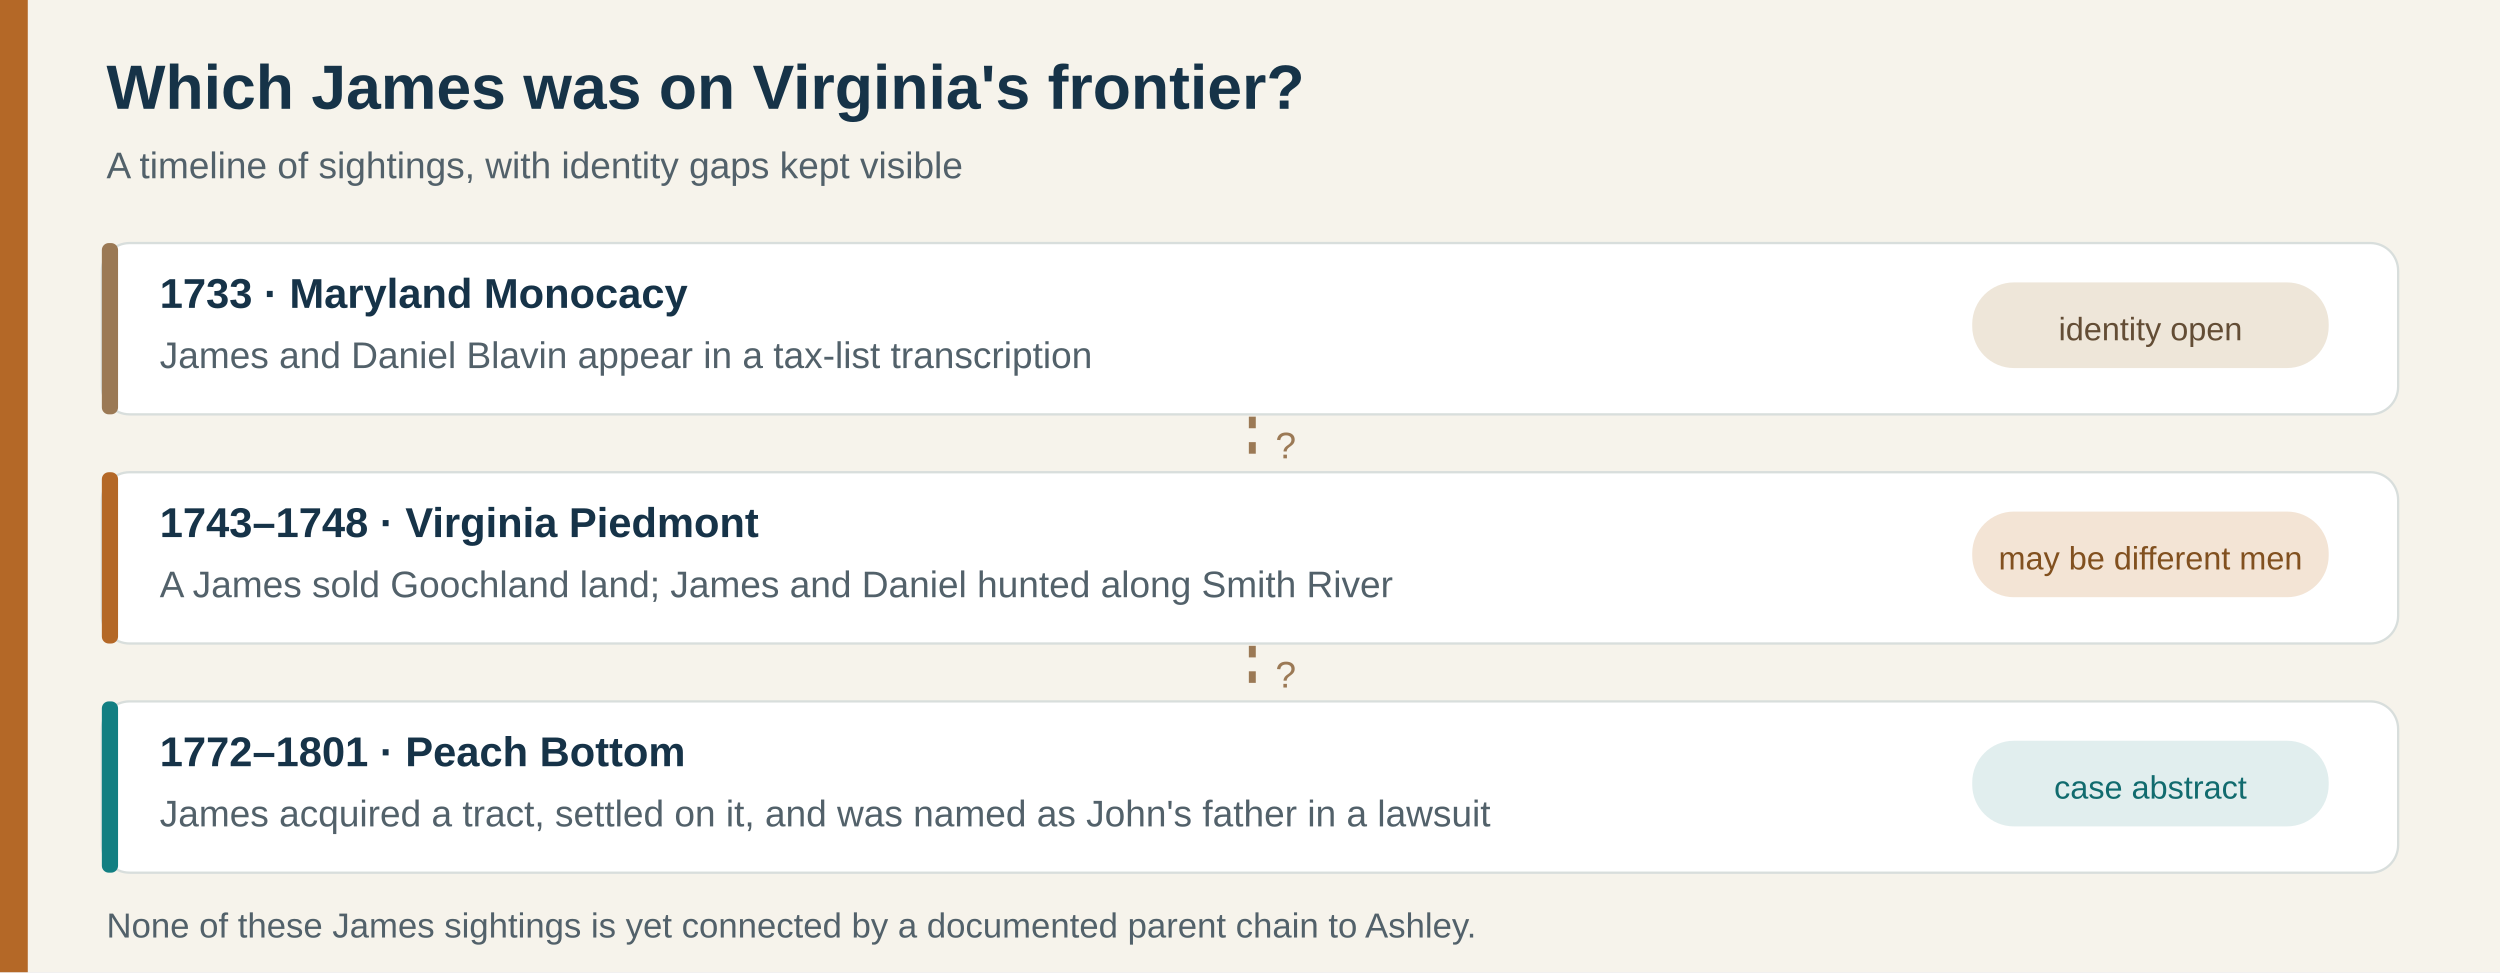
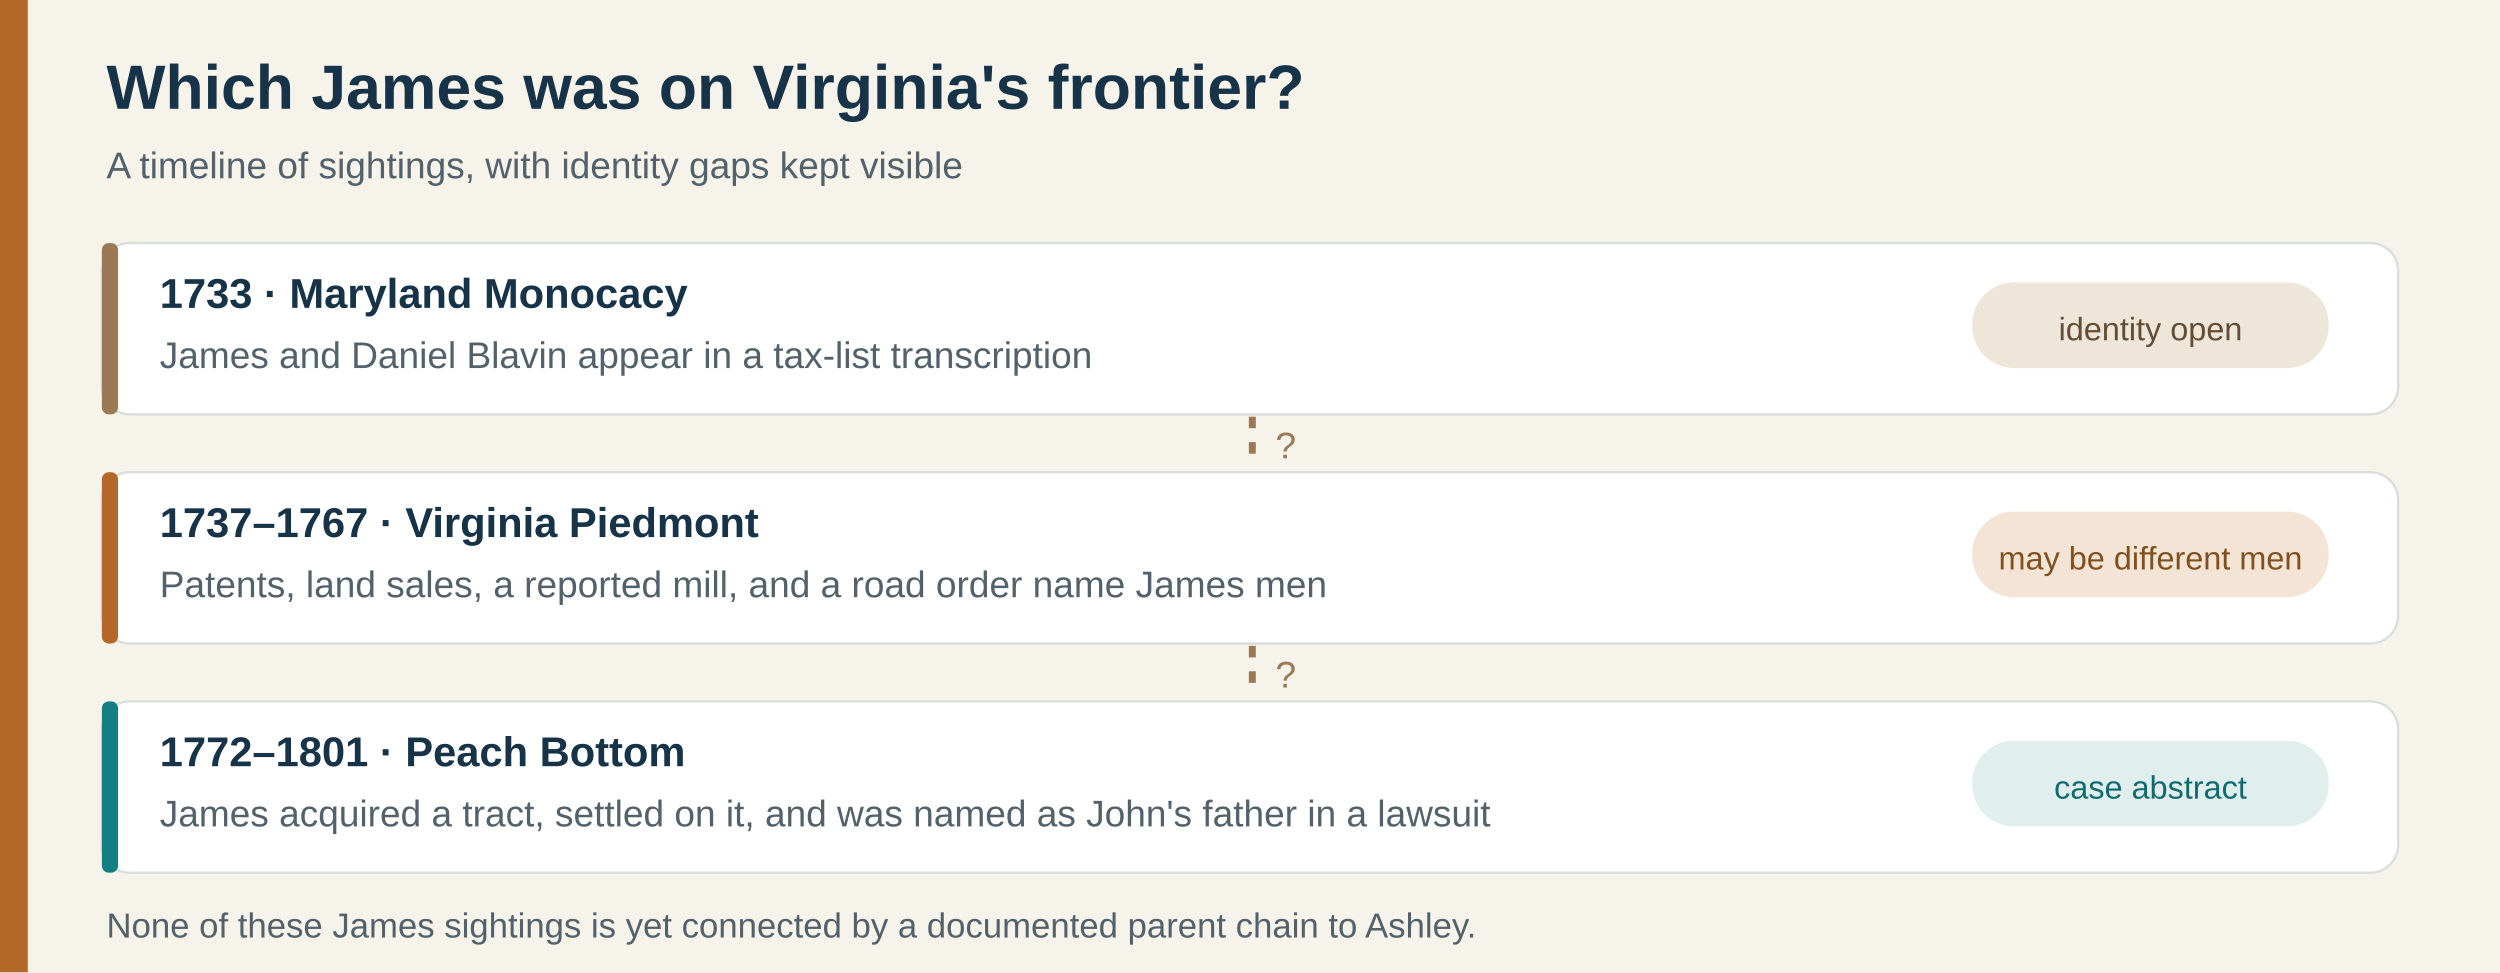
<svg xmlns="http://www.w3.org/2000/svg" width="1080" height="420" viewBox="0 0 1080 420" role="img" aria-labelledby="title desc">
  <rect width="1080" height="420" fill="#f6f3eb" />
  <rect x="0" width="12" height="420" fill="#b46827" />
  <text x="46" y="47" font-family="Segoe UI,Arial,sans-serif" font-size="27" font-weight="700" fill="#163348">Which James was on Virginia's frontier?</text>
  <text x="46" y="77" font-family="Segoe UI,Arial,sans-serif" font-size="16" fill="#52616a">A timeline of sightings, with identity gaps kept visible</text>
  <g font-family="Segoe UI,Arial,sans-serif">
    <rect x="44" y="105" width="992" height="74" rx="12" fill="#fff" stroke="#d8dedc" />
    <rect x="44" y="105" width="7" height="74" rx="3" fill="#9b7955" />
    <text x="69" y="133" font-size="18" font-weight="700" fill="#163348">1733 · Maryland Monocacy</text>
    <text x="69" y="159" font-size="16" fill="#52616a">James and Daniel Blavin appear in a tax-list transcription</text>
    <rect x="852" y="122" width="154" height="37" rx="18" fill="#eee6d9" />
    <text x="929" y="147" font-size="14" text-anchor="middle" fill="#634d35">identity open</text>
    <path d="M541 180v20" stroke="#9b7955" stroke-width="3" stroke-dasharray="5 6" />
    <text x="551" y="198" font-size="16" fill="#9b7955">?</text>
    <rect x="44" y="204" width="992" height="74" rx="12" fill="#fff" stroke="#d8dedc" />
    <rect x="44" y="204" width="7" height="74" rx="3" fill="#b46827" />
-     <text x="69" y="232" font-size="18" font-weight="700" fill="#163348">1743–1748 · Virginia Piedmont</text>
-     <text x="69" y="258" font-size="16" fill="#52616a">A James sold Goochland land; James and Daniel hunted along Smith River</text>
+     <text x="69" y="232" font-size="18" font-weight="700" fill="#163348">1737–1767 · Virginia Piedmont</text>
+     <text x="69" y="258" font-size="16" fill="#52616a">Patents, land sales, a reported mill, and a road order name James men</text>
    <rect x="852" y="221" width="154" height="37" rx="18" fill="#f3e4d5" />
    <text x="929" y="246" font-size="14" text-anchor="middle" fill="#81501f">may be different men</text>
    <path d="M541 279v20" stroke="#9b7955" stroke-width="3" stroke-dasharray="5 6" />
    <text x="551" y="297" font-size="16" fill="#9b7955">?</text>
    <rect x="44" y="303" width="992" height="74" rx="12" fill="#fff" stroke="#d8dedc" />
    <rect x="44" y="303" width="7" height="74" rx="3" fill="#127f82" />
    <text x="69" y="331" font-size="18" font-weight="700" fill="#163348">1772–1801 · Peach Bottom</text>
    <text x="69" y="357" font-size="16" fill="#52616a">James acquired a tract, settled on it, and was named as John's father in a lawsuit</text>
    <rect x="852" y="320" width="154" height="37" rx="18" fill="#e1eeee" />
    <text x="929" y="345" font-size="14" text-anchor="middle" fill="#116b6e">case abstract</text>
    <text x="46" y="405" font-size="15" fill="#52616a">None of these James sightings is yet connected by a documented parent chain to Ashley.</text>
  </g>
</svg>
